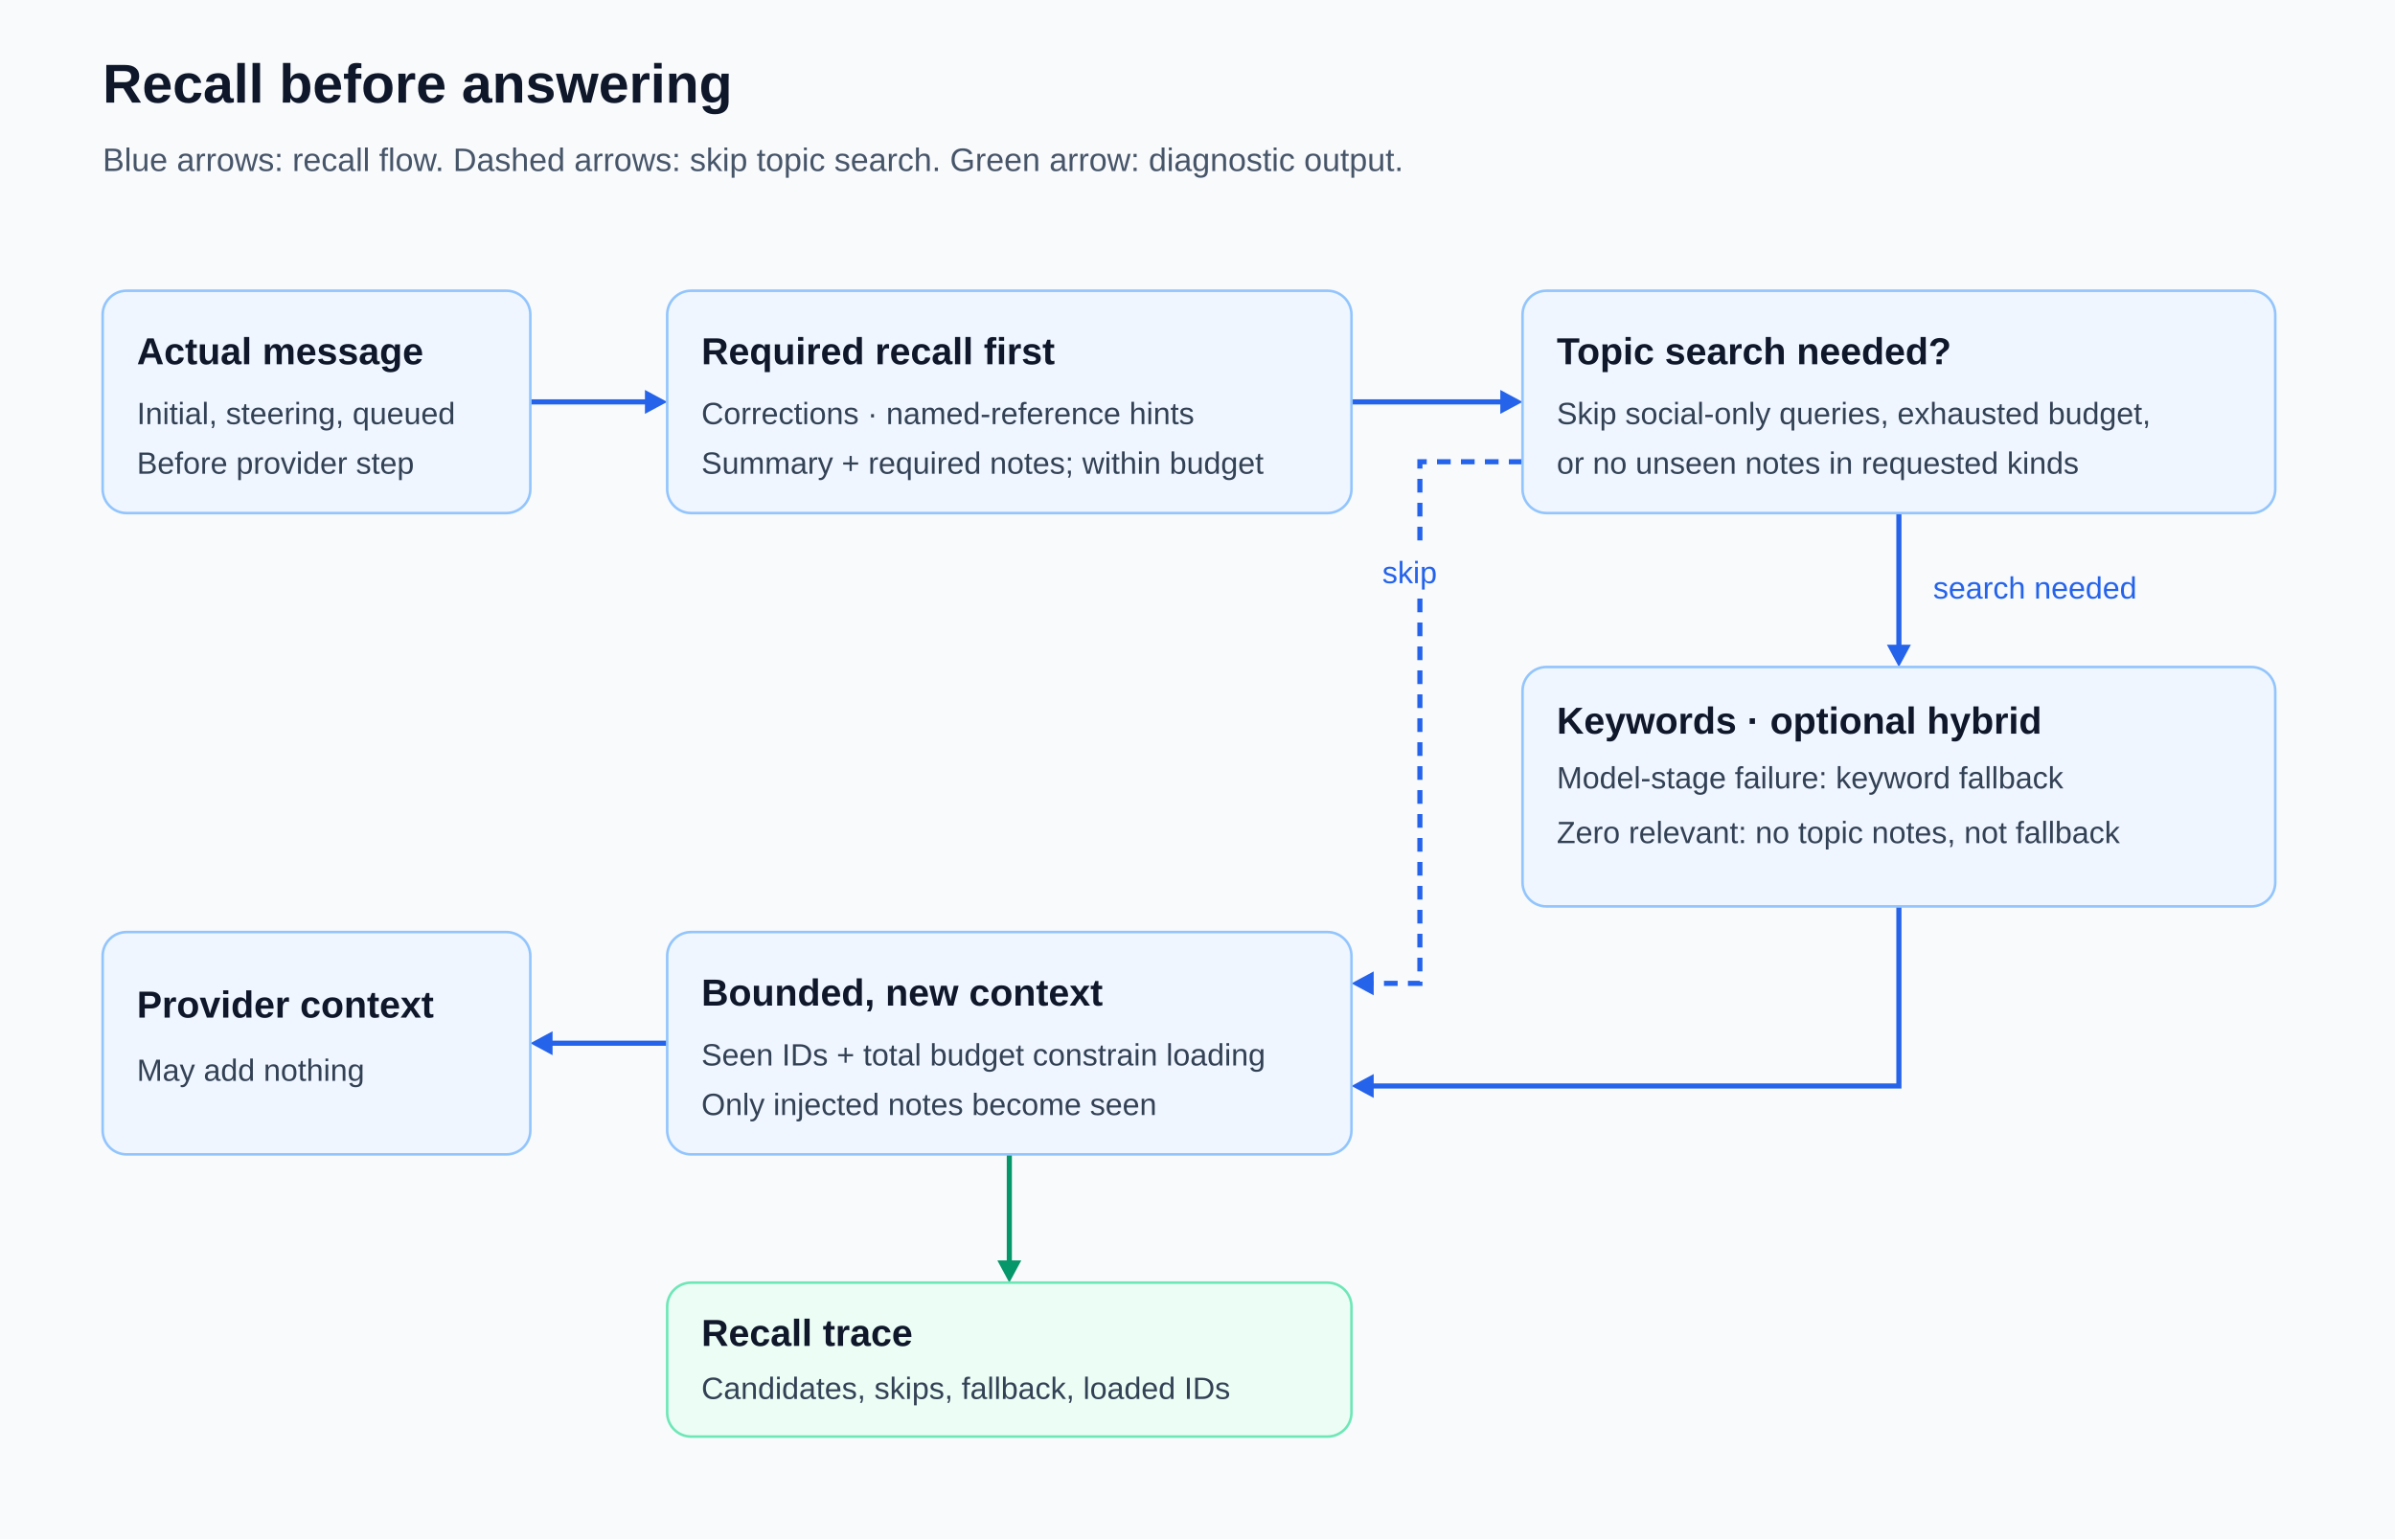
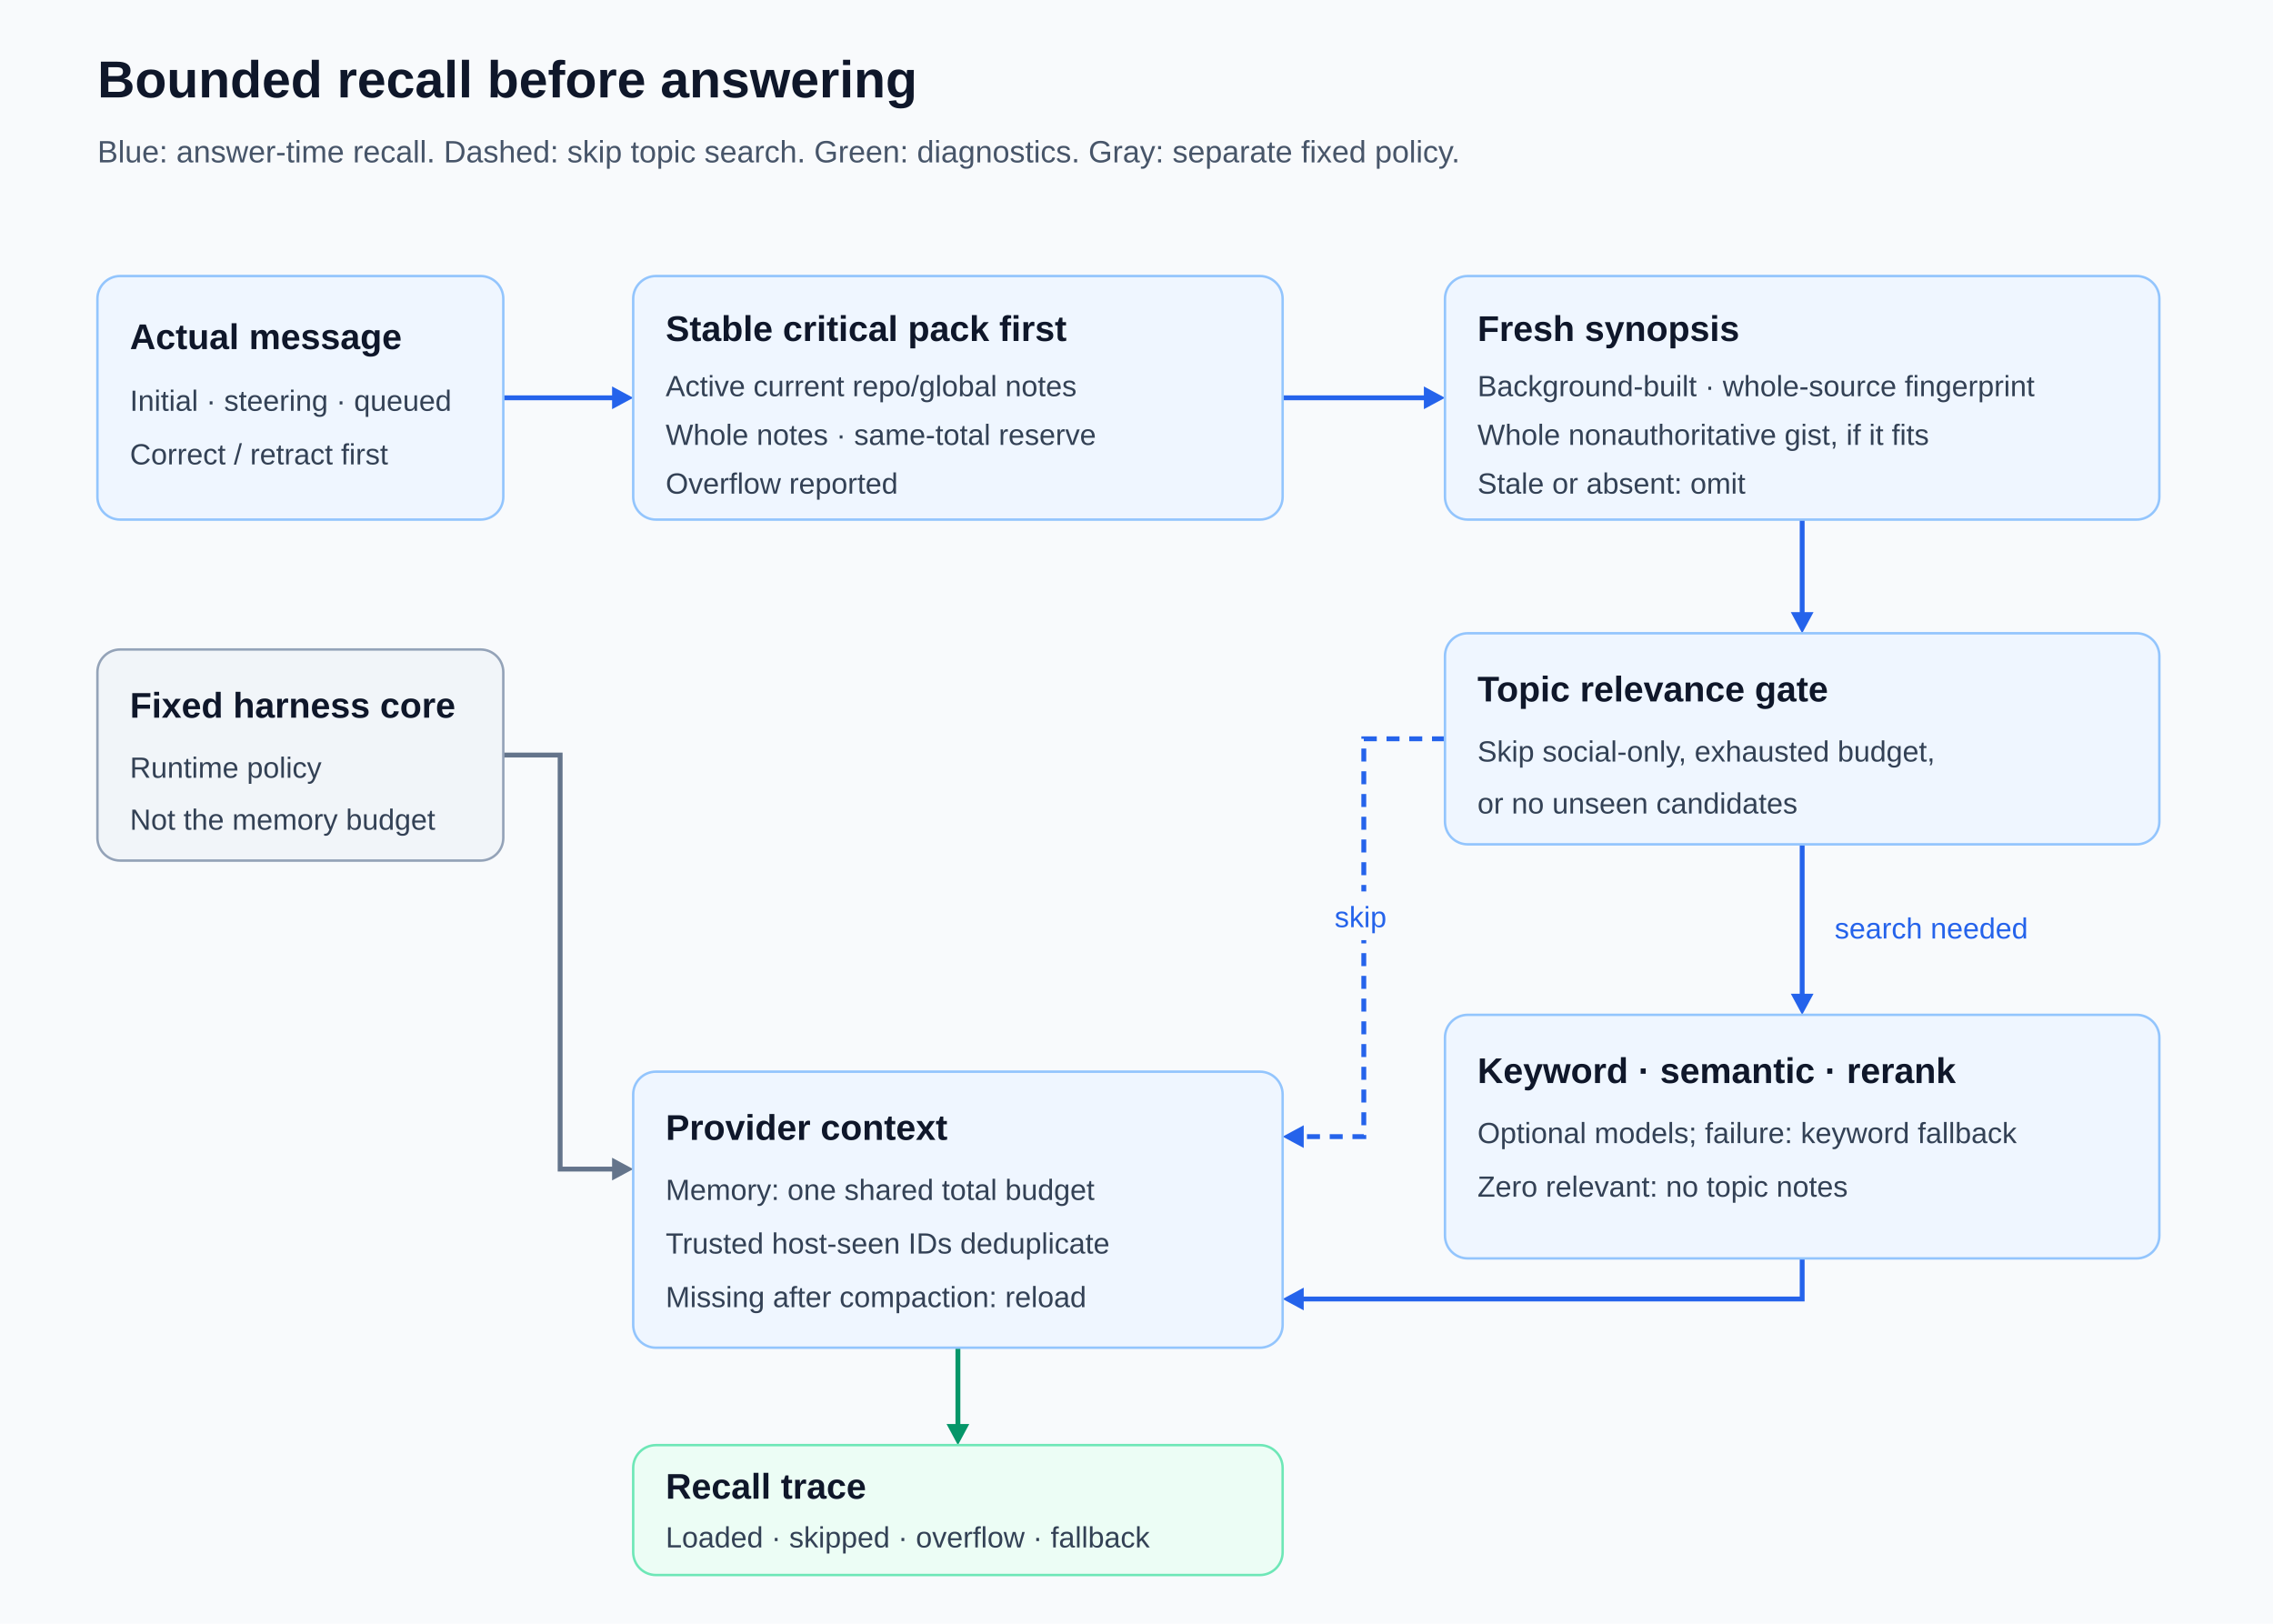
- <svg xmlns="http://www.w3.org/2000/svg" width="1400" height="900" viewBox="0 0 1400 900" role="img" aria-labelledby="title description" font-family="Arial, Helvetica, sans-serif">
-   <rect width="1400" height="900" fill="#f8fafc" />
-   <text x="60" y="60" font-size="32" font-weight="700" fill="#0f172a">Recall before answering</text>
-   <text x="60" y="100" font-size="19" fill="#475569">Blue arrows: recall flow. Dashed arrows: skip topic search. Green arrow: diagnostic output.</text>
-   <line x1="310" y1="235" x2="378" y2="235" stroke="#2563eb" stroke-width="3" />
-   <polygon points="390,235 377,228 377,242" fill="#2563eb" />
-   <line x1="790" y1="235" x2="878" y2="235" stroke="#2563eb" stroke-width="3" />
-   <polygon points="890,235 877,228 877,242" fill="#2563eb" />
-   <line x1="1110" y1="300" x2="1110" y2="378" stroke="#2563eb" stroke-width="3" />
+ <svg xmlns="http://www.w3.org/2000/svg" width="1400" height="1000" viewBox="0 0 1400 1000" role="img" aria-labelledby="title description" font-family="Arial, Helvetica, sans-serif">
+   <rect width="1400" height="1000" fill="#f8fafc" />
+   <text x="60" y="60" font-size="32" font-weight="700" fill="#0f172a">Bounded recall before answering</text>
+   <text x="60" y="100" font-size="19" fill="#475569">Blue: answer-time recall. Dashed: skip topic search. Green: diagnostics. Gray: separate fixed policy.</text>
+   <line x1="310" y1="245" x2="378" y2="245" stroke="#2563eb" stroke-width="3" />
+   <polygon points="390,245 377,238 377,252" fill="#2563eb" />
+   <line x1="790" y1="245" x2="878" y2="245" stroke="#2563eb" stroke-width="3" />
+   <polygon points="890,245 877,238 877,252" fill="#2563eb" />
+   <line x1="1110" y1="320" x2="1110" y2="378" stroke="#2563eb" stroke-width="3" />
  <polygon points="1110,390 1103,377 1117,377" fill="#2563eb" />
-   <text x="1130" y="350" font-size="18" fill="#2563eb">search needed</text>
-   <polyline points="890,270 830,270 830,575 802,575" stroke="#2563eb" stroke-width="3" stroke-dasharray="8 6" fill="none" />
-   <polygon points="790,575 803,568 803,582" fill="#2563eb" />
-   <rect x="798" y="320" width="65" height="28" fill="#f8fafc" />
-   <text x="808" y="341" font-size="18" fill="#2563eb">skip</text>
-   <polyline points="1110,530 1110,635 802,635" stroke="#2563eb" stroke-width="3" fill="none" />
-   <polygon points="790,635 803,628 803,642" fill="#2563eb" />
-   <line x1="390" y1="610" x2="322" y2="610" stroke="#2563eb" stroke-width="3" />
-   <polygon points="310,610 323,603 323,617" fill="#2563eb" />
-   <line x1="590" y1="675" x2="590" y2="738" stroke="#059669" stroke-width="3" />
-   <polygon points="590,750 583,737 597,737" fill="#059669" />
-   <rect x="60" y="170" width="250" height="130" rx="14" fill="#eff6ff" stroke="#93c5fd" stroke-width="1.5" />
-   <text x="80" y="213" font-size="22" font-weight="700" fill="#0f172a">Actual message</text>
-   <text x="80" y="248" font-size="18" fill="#334155">Initial, steering, queued</text>
-   <text x="80" y="277" font-size="18" fill="#334155">Before provider step</text>
-   <rect x="390" y="170" width="400" height="130" rx="14" fill="#eff6ff" stroke="#93c5fd" stroke-width="1.5" />
-   <text x="410" y="213" font-size="22" font-weight="700" fill="#0f172a">Required recall first</text>
-   <text x="410" y="248" font-size="18" fill="#334155">Corrections · named-reference hints</text>
-   <text x="410" y="277" font-size="18" fill="#334155">Summary + required notes; within budget</text>
-   <rect x="890" y="170" width="440" height="130" rx="14" fill="#eff6ff" stroke="#93c5fd" stroke-width="1.5" />
-   <text x="910" y="213" font-size="22" font-weight="700" fill="#0f172a">Topic search needed?</text>
-   <text x="910" y="248" font-size="18" fill="#334155">Skip social-only queries, exhausted budget,</text>
-   <text x="910" y="277" font-size="18" fill="#334155">or no unseen notes in requested kinds</text>
-   <rect x="890" y="390" width="440" height="140" rx="14" fill="#eff6ff" stroke="#93c5fd" stroke-width="1.5" />
-   <text x="910" y="429" font-size="22" font-weight="700" fill="#0f172a">Keywords · optional hybrid</text>
-   <text x="910" y="461" font-size="18" fill="#334155">Model-stage failure: keyword fallback</text>
-   <text x="910" y="493" font-size="18" fill="#334155">Zero relevant: no topic notes, not fallback</text>
-   <rect x="390" y="545" width="400" height="130" rx="14" fill="#eff6ff" stroke="#93c5fd" stroke-width="1.5" />
-   <text x="410" y="588" font-size="22" font-weight="700" fill="#0f172a">Bounded, new context</text>
-   <text x="410" y="623" font-size="18" fill="#334155">Seen IDs + total budget constrain loading</text>
-   <text x="410" y="652" font-size="18" fill="#334155">Only injected notes become seen</text>
-   <rect x="60" y="545" width="250" height="130" rx="14" fill="#eff6ff" stroke="#93c5fd" stroke-width="1.5" />
-   <text x="80" y="595" font-size="22" font-weight="700" fill="#0f172a">Provider context</text>
-   <text x="80" y="632" font-size="18" fill="#334155">May add nothing</text>
-   <rect x="390" y="750" width="400" height="90" rx="14" fill="#ecfdf5" stroke="#6ee7b7" stroke-width="1.5" />
-   <text x="410" y="787" font-size="22" font-weight="700" fill="#0f172a">Recall trace</text>
-   <text x="410" y="818" font-size="18" fill="#334155">Candidates, skips, fallback, loaded IDs</text>
+   <line x1="1110" y1="520" x2="1110" y2="613" stroke="#2563eb" stroke-width="3" />
+   <polygon points="1110,625 1103,612 1117,612" fill="#2563eb" />
+   <text x="1130" y="578" font-size="18" fill="#2563eb">search needed</text>
+   <polyline points="890,455 840,455 840,700 802,700" stroke="#2563eb" stroke-width="3" stroke-dasharray="8 6" fill="none" />
+   <polygon points="790,700 803,693 803,707" fill="#2563eb" />
+   <rect x="811" y="549" width="58" height="30" fill="#f8fafc" />
+   <text x="822" y="571" font-size="18" fill="#2563eb">skip</text>
+   <polyline points="1110,775 1110,800 802,800" stroke="#2563eb" stroke-width="3" fill="none" />
+   <polygon points="790,800 803,793 803,807" fill="#2563eb" />
+   <polyline points="310,465 345,465 345,720 378,720" stroke="#64748b" stroke-width="3" fill="none" />
+   <polygon points="390,720 377,713 377,727" fill="#64748b" />
+   <line x1="590" y1="830" x2="590" y2="878" stroke="#059669" stroke-width="3" />
+   <polygon points="590,890 583,877 597,877" fill="#059669" />
+   <rect x="60" y="170" width="250" height="150" rx="14" fill="#eff6ff" stroke="#93c5fd" stroke-width="1.5" />
+   <text x="80" y="215" font-size="22" font-weight="700" fill="#0f172a">Actual message</text>
+   <text x="80" y="253" font-size="18" fill="#334155">Initial · steering · queued</text>
+   <text x="80" y="286" font-size="18" fill="#334155">Correct / retract first</text>
+   <rect x="390" y="170" width="400" height="150" rx="14" fill="#eff6ff" stroke="#93c5fd" stroke-width="1.5" />
+   <text x="410" y="210" font-size="22" font-weight="700" fill="#0f172a">Stable critical pack first</text>
+   <text x="410" y="244" font-size="18" fill="#334155">Active current repo/global notes</text>
+   <text x="410" y="274" font-size="18" fill="#334155">Whole notes · same-total reserve</text>
+   <text x="410" y="304" font-size="18" fill="#334155">Overflow reported</text>
+   <rect x="890" y="170" width="440" height="150" rx="14" fill="#eff6ff" stroke="#93c5fd" stroke-width="1.5" />
+   <text x="910" y="210" font-size="22" font-weight="700" fill="#0f172a">Fresh synopsis</text>
+   <text x="910" y="244" font-size="18" fill="#334155">Background-built · whole-source fingerprint</text>
+   <text x="910" y="274" font-size="18" fill="#334155">Whole nonauthoritative gist, if it fits</text>
+   <text x="910" y="304" font-size="18" fill="#334155">Stale or absent: omit</text>
+   <rect x="60" y="400" width="250" height="130" rx="14" fill="#f1f5f9" stroke="#94a3b8" stroke-width="1.5" />
+   <text x="80" y="442" font-size="22" font-weight="700" fill="#0f172a">Fixed harness core</text>
+   <text x="80" y="479" font-size="18" fill="#334155">Runtime policy</text>
+   <text x="80" y="511" font-size="18" fill="#334155">Not the memory budget</text>
+   <rect x="890" y="390" width="440" height="130" rx="14" fill="#eff6ff" stroke="#93c5fd" stroke-width="1.5" />
+   <text x="910" y="432" font-size="22" font-weight="700" fill="#0f172a">Topic relevance gate</text>
+   <text x="910" y="469" font-size="18" fill="#334155">Skip social-only, exhausted budget,</text>
+   <text x="910" y="501" font-size="18" fill="#334155">or no unseen candidates</text>
+   <rect x="890" y="625" width="440" height="150" rx="14" fill="#eff6ff" stroke="#93c5fd" stroke-width="1.5" />
+   <text x="910" y="667" font-size="22" font-weight="700" fill="#0f172a">Keyword · semantic · rerank</text>
+   <text x="910" y="704" font-size="18" fill="#334155">Optional models; failure: keyword fallback</text>
+   <text x="910" y="737" font-size="18" fill="#334155">Zero relevant: no topic notes</text>
+   <rect x="390" y="660" width="400" height="170" rx="14" fill="#eff6ff" stroke="#93c5fd" stroke-width="1.5" />
+   <text x="410" y="702" font-size="22" font-weight="700" fill="#0f172a">Provider context</text>
+   <text x="410" y="739" font-size="18" fill="#334155">Memory: one shared total budget</text>
+   <text x="410" y="772" font-size="18" fill="#334155">Trusted host-seen IDs deduplicate</text>
+   <text x="410" y="805" font-size="18" fill="#334155">Missing after compaction: reload</text>
+   <rect x="390" y="890" width="400" height="80" rx="14" fill="#ecfdf5" stroke="#6ee7b7" stroke-width="1.5" />
+   <text x="410" y="923" font-size="22" font-weight="700" fill="#0f172a">Recall trace</text>
+   <text x="410" y="953" font-size="18" fill="#334155">Loaded · skipped · overflow · fallback</text>
</svg>
